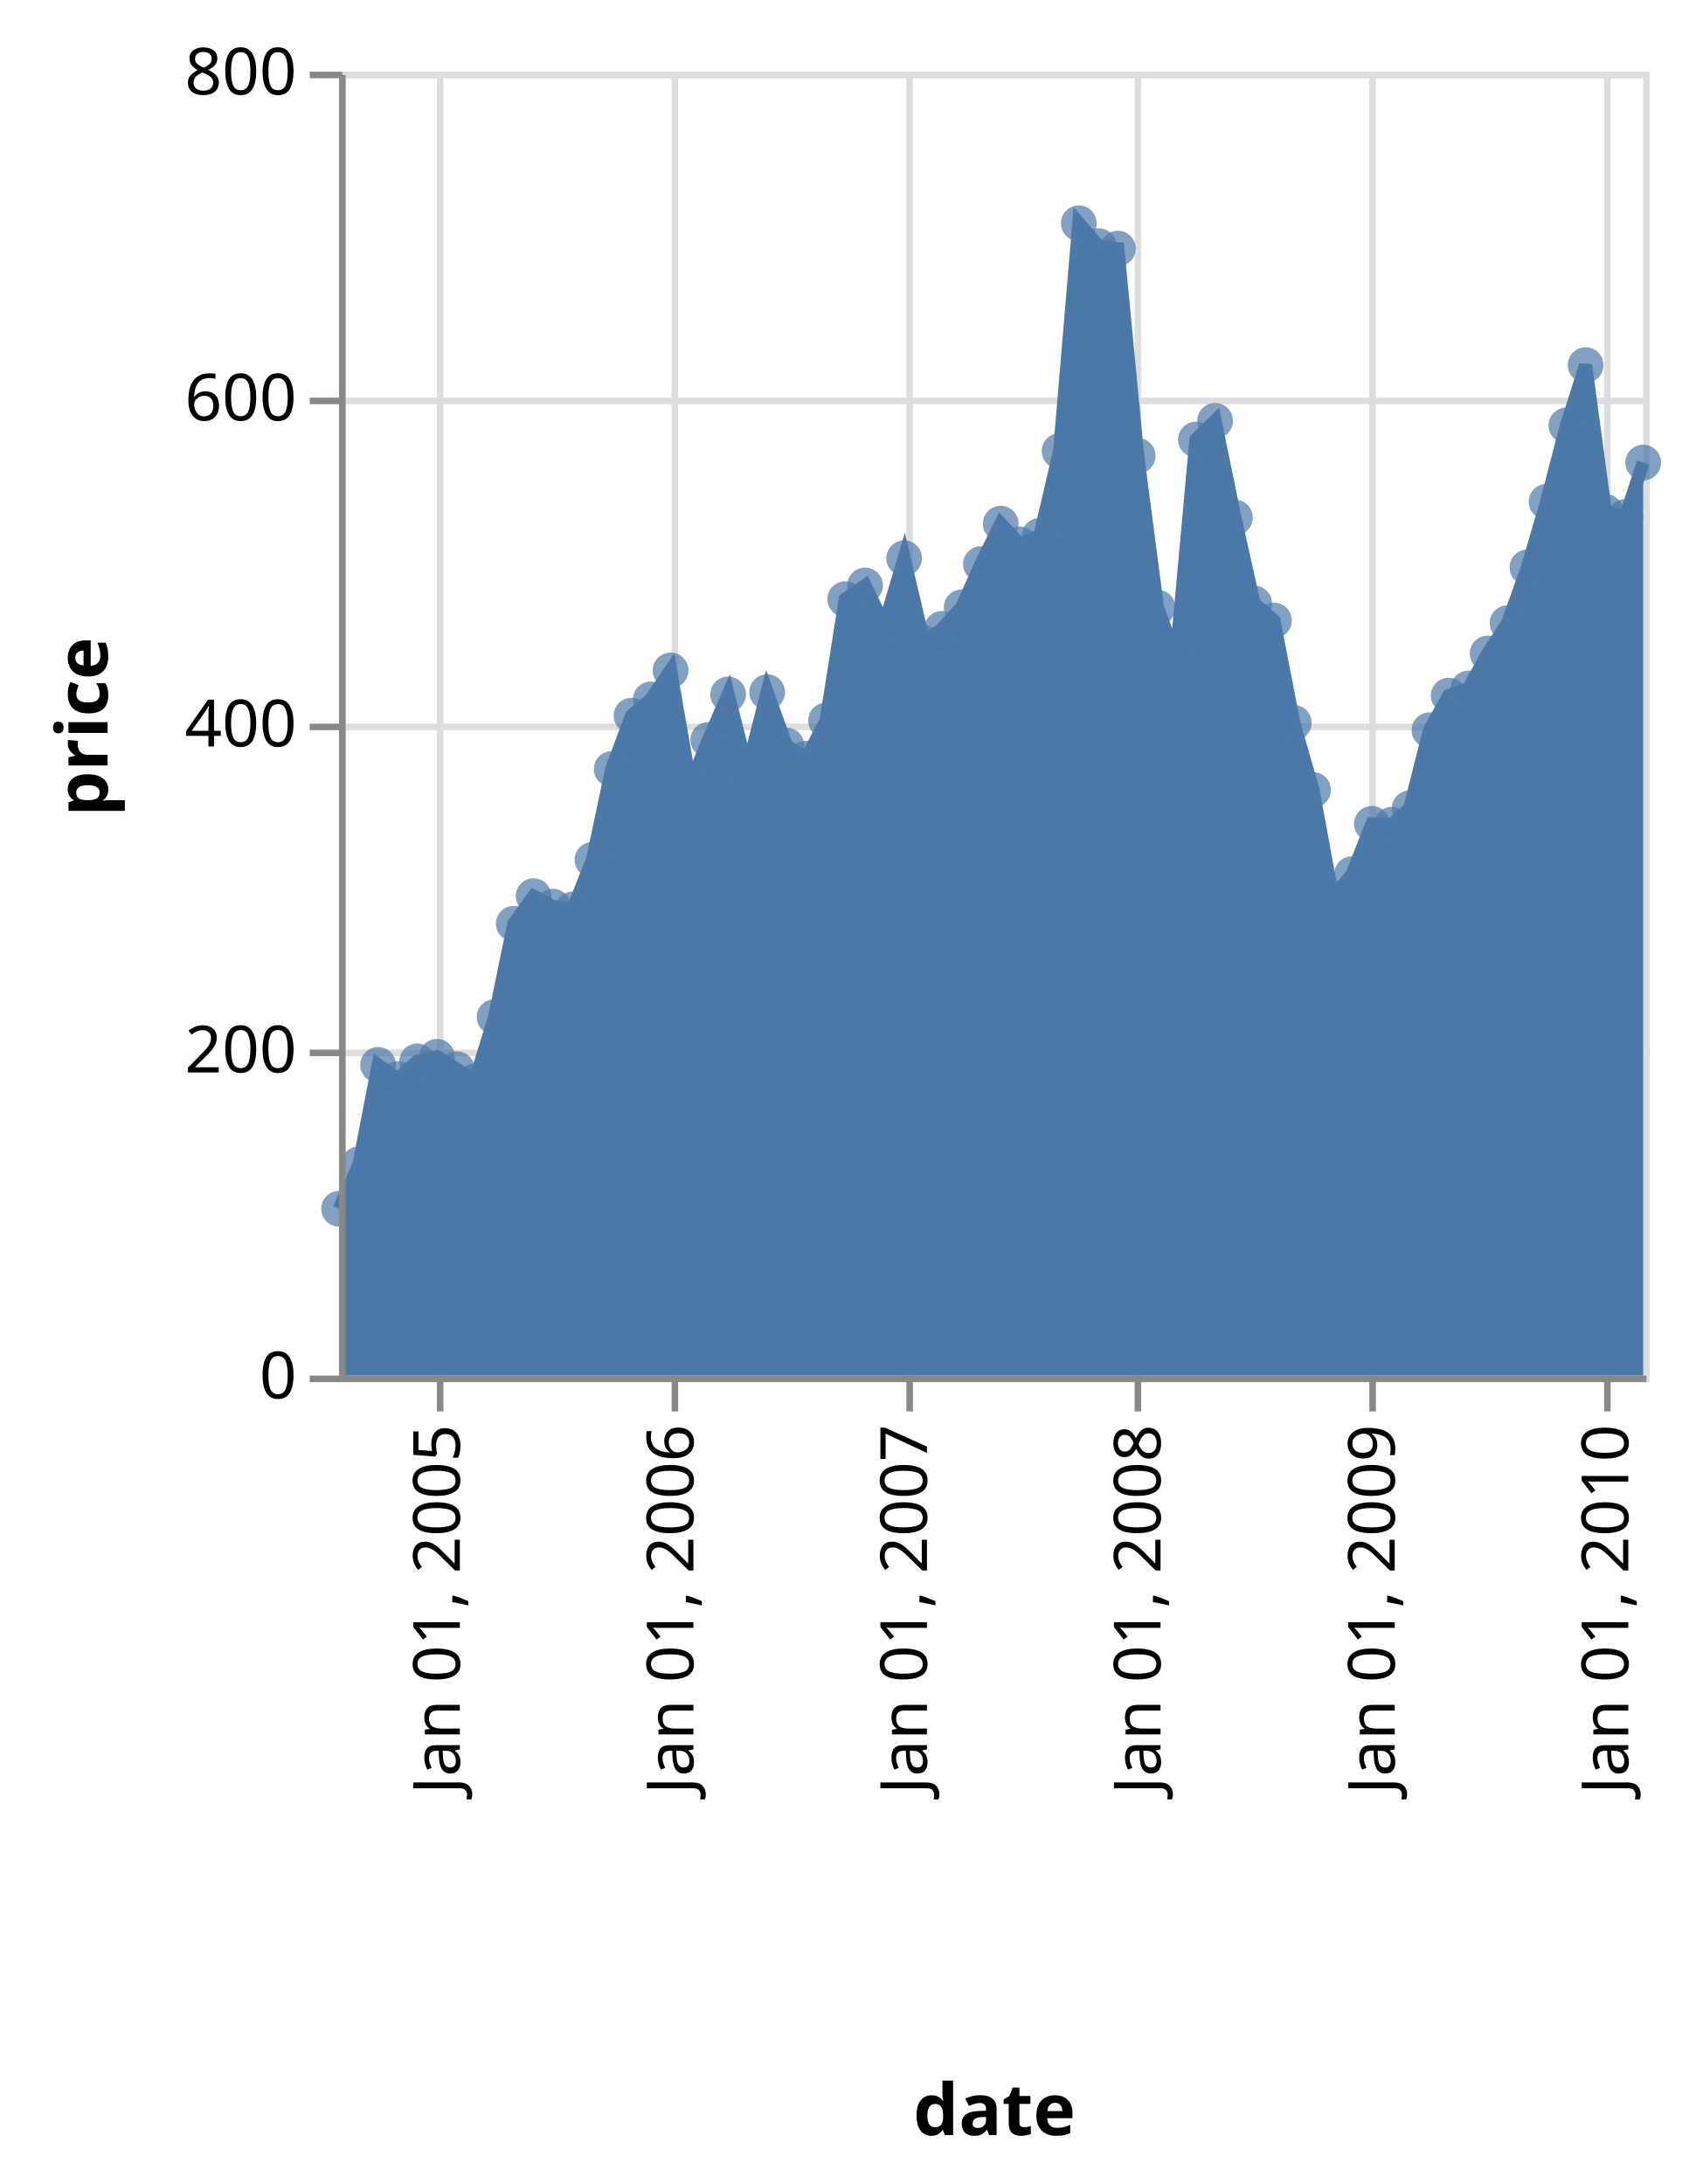
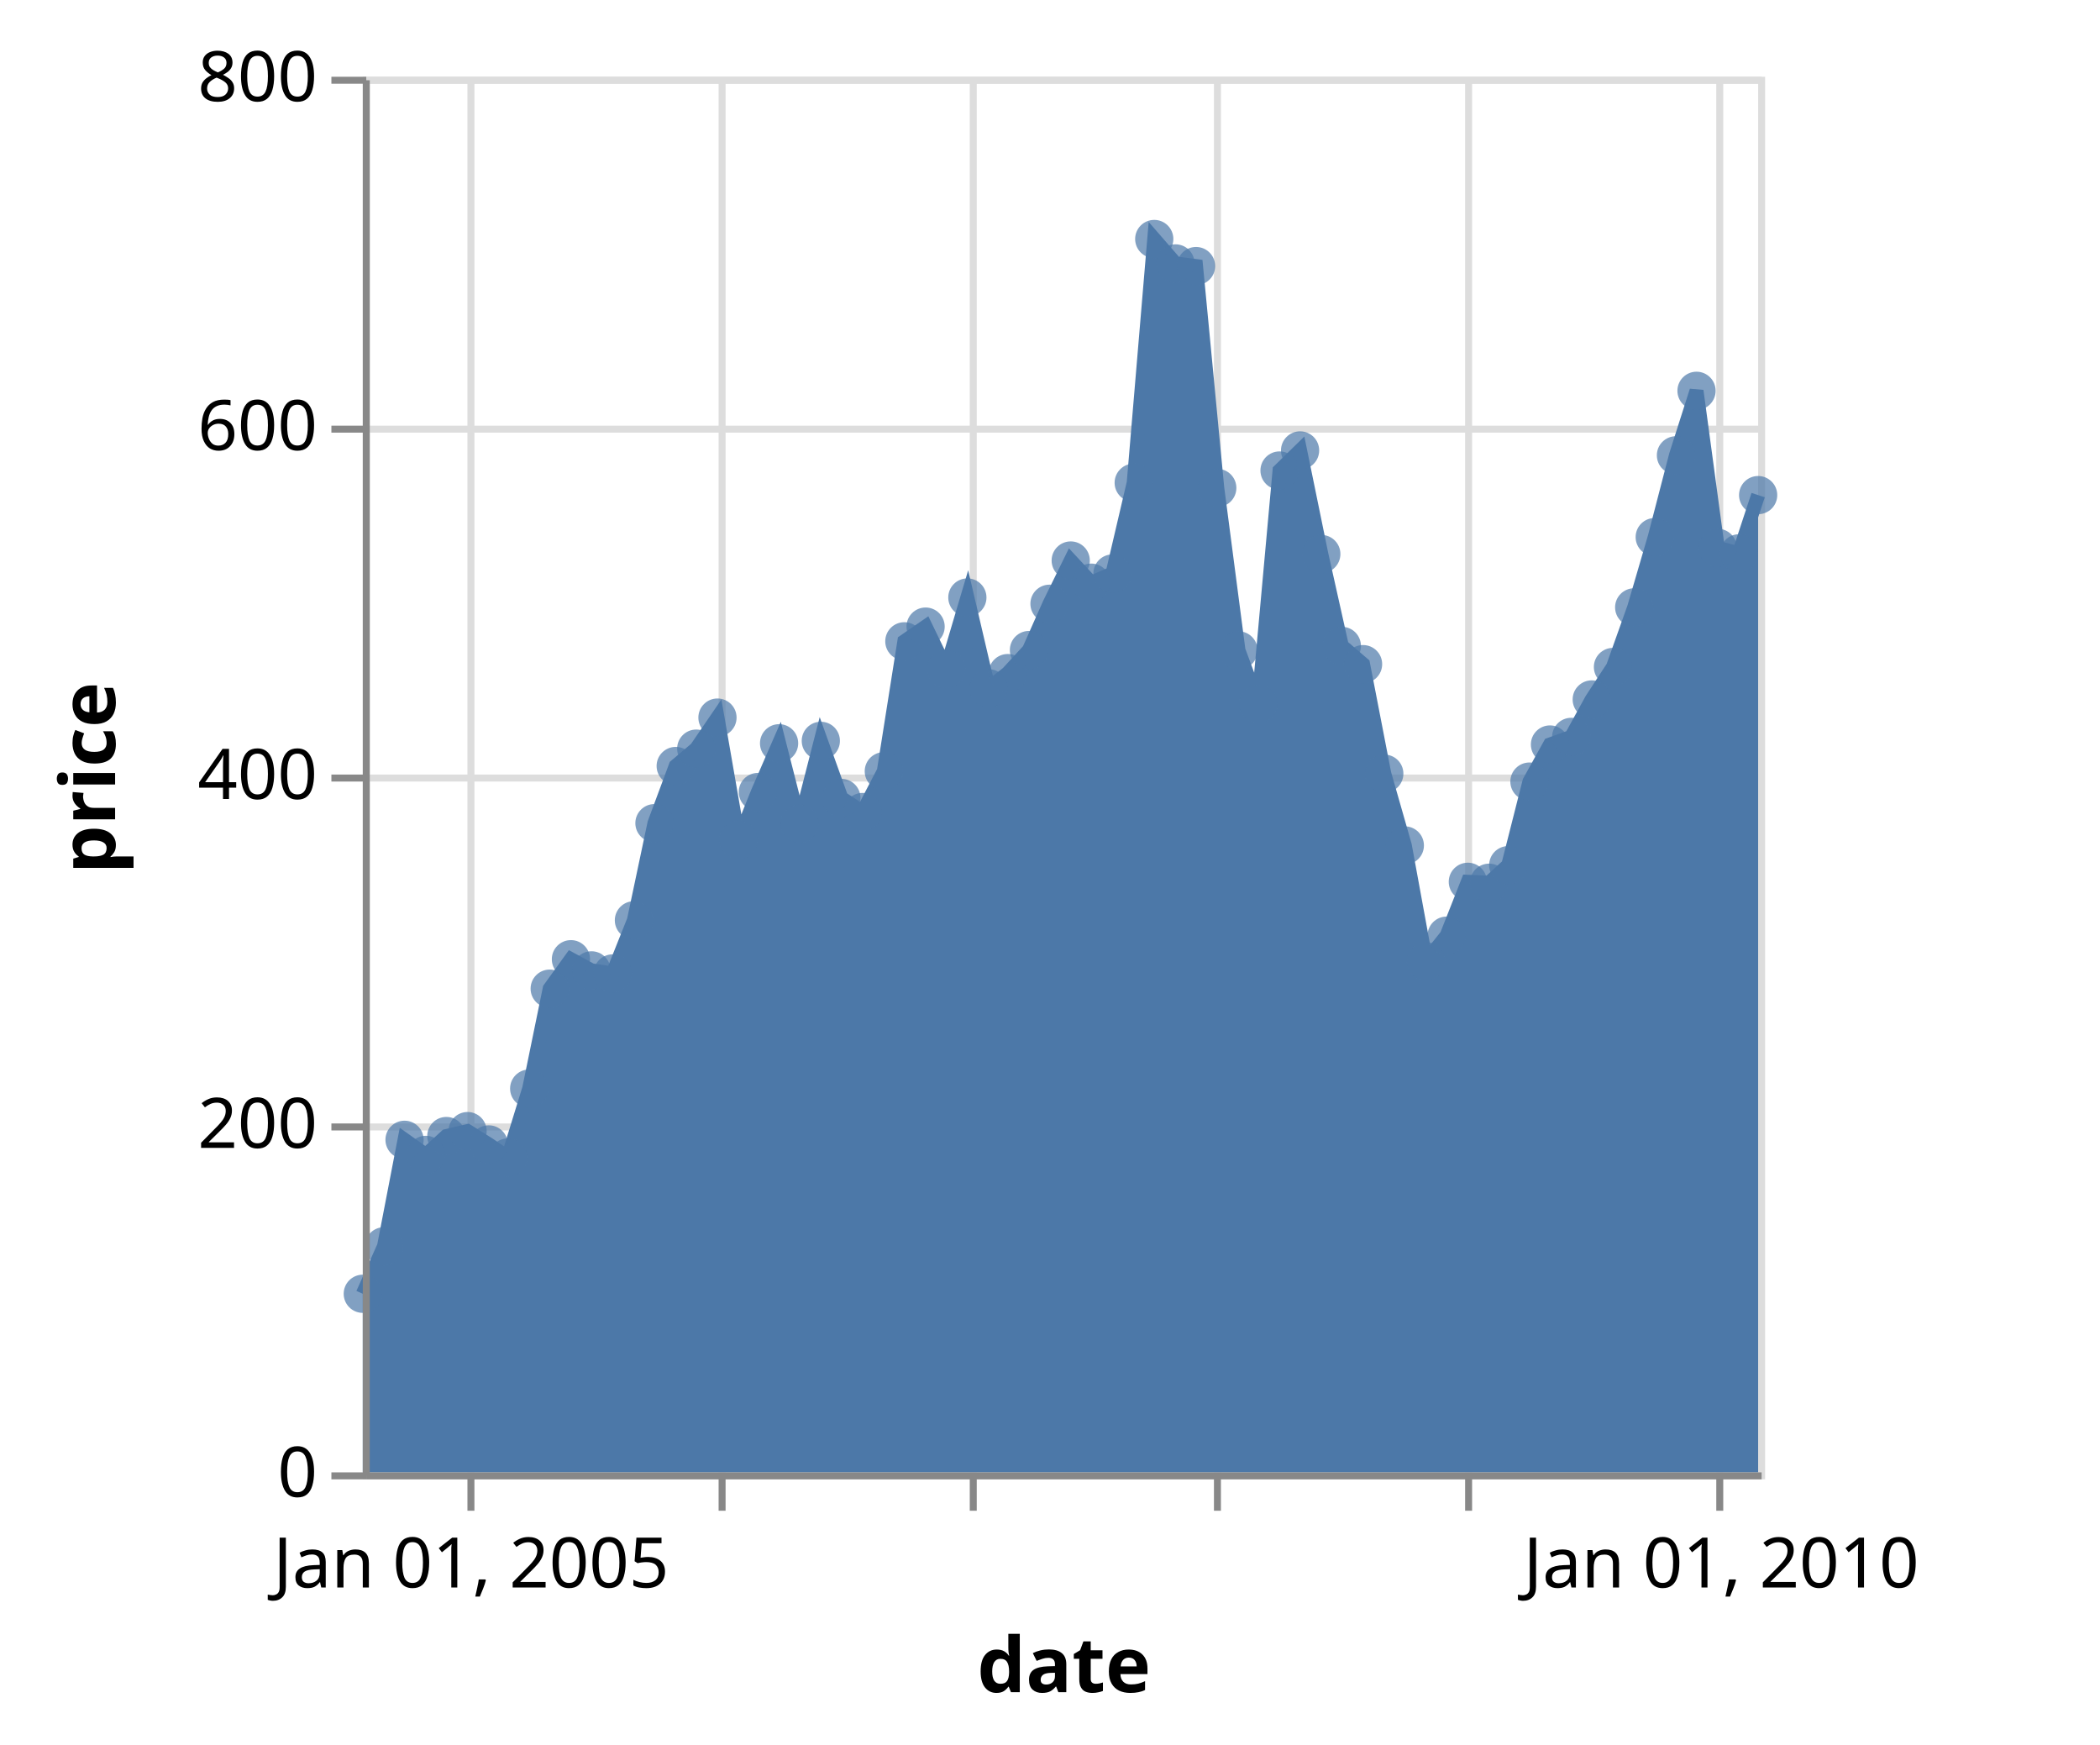
- <svg xmlns="http://www.w3.org/2000/svg" class="marks" width="260" height="335" viewBox="0 0 260 335" version="1.1">
+ <svg xmlns="http://www.w3.org/2000/svg" class="marks" width="301" height="250" viewBox="0 0 301 250" version="1.1">
  <g transform="translate(52,11)">
    <g class="mark-group role-frame root">
      <g transform="translate(0,0)">
        <path class="background" d="M0.5,0.5h200v200h-200Z" style="fill: transparent; stroke: #ddd;" />
        <g>
          <g class="mark-group role-axis">
            <g transform="translate(0.5,200.5)">
              <path class="background" d="M0,0h0v0h0Z" style="pointer-events: none; fill: none;" />
              <g>
                <g class="mark-rule role-axis-grid" style="pointer-events: none;">
                  <line transform="translate(15,-200)" x2="0" y2="200" style="fill: none; stroke: #ddd; stroke-width: 1; stroke-dasharray: ; opacity: 1;" />
                  <line transform="translate(51,-200)" x2="0" y2="200" style="fill: none; stroke: #ddd; stroke-width: 1; stroke-dasharray: ; opacity: 1;" />
                  <line transform="translate(87,-200)" x2="0" y2="200" style="fill: none; stroke: #ddd; stroke-width: 1; stroke-dasharray: ; opacity: 1;" />
                  <line transform="translate(122,-200)" x2="0" y2="200" style="fill: none; stroke: #ddd; stroke-width: 1; stroke-dasharray: ; opacity: 1;" />
                  <line transform="translate(158,-200)" x2="0" y2="200" style="fill: none; stroke: #ddd; stroke-width: 1; stroke-dasharray: ; opacity: 1;" />
                  <line transform="translate(194,-200)" x2="0" y2="200" style="fill: none; stroke: #ddd; stroke-width: 1; stroke-dasharray: ; opacity: 1;" />
                </g>
              </g>
            </g>
          </g>
          <g class="mark-group role-axis">
            <g transform="translate(0.5,0.5)">
              <path class="background" d="M0,0h0v0h0Z" style="pointer-events: none; fill: none;" />
              <g>
                <g class="mark-rule role-axis-grid" style="pointer-events: none;">
                  <line transform="translate(0,200)" x2="200" y2="0" style="fill: none; stroke: #ddd; stroke-width: 1; stroke-dasharray: ; opacity: 1;" />
                  <line transform="translate(0,150)" x2="200" y2="0" style="fill: none; stroke: #ddd; stroke-width: 1; stroke-dasharray: ; opacity: 1;" />
                  <line transform="translate(0,100)" x2="200" y2="0" style="fill: none; stroke: #ddd; stroke-width: 1; stroke-dasharray: ; opacity: 1;" />
                  <line transform="translate(0,50)" x2="200" y2="0" style="fill: none; stroke: #ddd; stroke-width: 1; stroke-dasharray: ; opacity: 1;" />
                  <line transform="translate(0,0)" x2="200" y2="0" style="fill: none; stroke: #ddd; stroke-width: 1; stroke-dasharray: ; opacity: 1;" />
                </g>
              </g>
            </g>
          </g>
          <g class="mark-area role-mark layer_0_marks">
            <path d="M200,59.952L197.252,68.3L194.21,67.515L191.168,45.005L188.22,54.25L185.178,65.97L182.234,76.038L179.192,84.583L176.149,89.237L173.205,94.603L170.163,95.692L167.219,101.007L164.181,112.985L161.434,115.502L158.391,115.368L155.349,123.088L152.401,126.76L149.359,110.16L146.415,99.87L143.373,84.177L140.331,81.562L137.387,68.395L134.345,53.55L131.401,56.428L128.363,89.882L125.517,82.205L122.475,58.925L119.432,27.13L116.484,26.75L113.442,23.25L110.498,58.183L107.456,71.188L104.414,72.5L101.47,69.325L98.428,75.523L95.484,82.155L92.446,85.46L89.698,87.638L86.656,74.625L83.614,84.88L80.67,78.798L77.624,80.903L74.68,99.525L71.637,105.368L68.595,103.35L65.651,95.168L62.609,107.045L59.669,95.515L56.627,102.5L53.879,109.345L50.837,91.835L47.795,96.285L44.851,98.772L41.805,106.965L38.861,120.885L35.819,128.5L32.777,128.06L29.833,126.463L26.79,130.683L23.851,145L20.808,154.873L18.061,153.002L15.019,151.095L11.976,151.803L9.032,154.505L5.986,152.34L3.042,167.6L0,174.407L0,200L3.042,200L5.986,200L9.032,200L11.976,200L15.019,200L18.061,200L20.808,200L23.851,200L26.79,200L29.833,200L32.777,200L35.819,200L38.861,200L41.805,200L44.851,200L47.795,200L50.837,200L53.879,200L56.627,200L59.669,200L62.609,200L65.651,200L68.595,200L71.637,200L74.68,200L77.624,200L80.67,200L83.614,200L86.656,200L89.698,200L92.446,200L95.484,200L98.428,200L101.47,200L104.414,200L107.456,200L110.498,200L113.442,200L116.484,200L119.432,200L122.475,200L125.517,200L128.363,200L131.401,200L134.345,200L137.387,200L140.331,200L143.373,200L146.415,200L149.359,200L152.401,200L155.349,200L158.391,200L161.434,200L164.181,200L167.219,200L170.163,200L173.205,200L176.149,200L179.192,200L182.234,200L185.178,200L188.22,200L191.168,200L194.21,200L197.252,200L200,200Z" style="fill: #4c78a8;" />
          </g>
          <g class="mark-line role-mark layer_1_marks">
            <path d="M200,59.952L197.252,68.3L194.21,67.515L191.168,45.005L188.22,54.25L185.178,65.97L182.234,76.038L179.192,84.583L176.149,89.237L173.205,94.603L170.163,95.692L167.219,101.007L164.181,112.985L161.434,115.502L158.391,115.368L155.349,123.088L152.401,126.76L149.359,110.16L146.415,99.87L143.373,84.177L140.331,81.562L137.387,68.395L134.345,53.55L131.401,56.428L128.363,89.882L125.517,82.205L122.475,58.925L119.432,27.13L116.484,26.75L113.442,23.25L110.498,58.183L107.456,71.188L104.414,72.5L101.47,69.325L98.428,75.523L95.484,82.155L92.446,85.46L89.698,87.638L86.656,74.625L83.614,84.88L80.67,78.798L77.624,80.903L74.68,99.525L71.637,105.368L68.595,103.35L65.651,95.168L62.609,107.045L59.669,95.515L56.627,102.5L53.879,109.345L50.837,91.835L47.795,96.285L44.851,98.772L41.805,106.965L38.861,120.885L35.819,128.5L32.777,128.06L29.833,126.463L26.79,130.683L23.851,145L20.808,154.873L18.061,153.002L15.019,151.095L11.976,151.803L9.032,154.505L5.986,152.34L3.042,167.6L0,174.407" style="fill: none; stroke: #4c78a8; stroke-width: 2;" />
          </g>
          <g class="mark-symbol role-mark layer_2_marks">
            <path transform="translate(0,174.4075)" d="M2.739,0A2.739,2.739,0,1,1,-2.739,0A2.739,2.739,0,1,1,2.739,0" style="fill: #4c78a8; stroke-width: 2; opacity: 0.7;" />
            <path transform="translate(3.042136,167.6)" d="M2.739,0A2.739,2.739,0,1,1,-2.739,0A2.739,2.739,0,1,1,2.739,0" style="fill: #4c78a8; stroke-width: 2; opacity: 0.7;" />
            <path transform="translate(5.986139,152.34)" d="M2.739,0A2.739,2.739,0,1,1,-2.739,0A2.739,2.739,0,1,1,2.739,0" style="fill: #4c78a8; stroke-width: 2; opacity: 0.7;" />
            <path transform="translate(9.032364,154.505)" d="M2.739,0A2.739,2.739,0,1,1,-2.739,0A2.739,2.739,0,1,1,2.739,0" style="fill: #4c78a8; stroke-width: 2; opacity: 0.7;" />
            <path transform="translate(11.97637,151.8025)" d="M2.739,0A2.739,2.739,0,1,1,-2.739,0A2.739,2.739,0,1,1,2.739,0" style="fill: #4c78a8; stroke-width: 2; opacity: 0.7;" />
            <path transform="translate(15.0185,151.095)" d="M2.739,0A2.739,2.739,0,1,1,-2.739,0A2.739,2.739,0,1,1,2.739,0" style="fill: #4c78a8; stroke-width: 2; opacity: 0.7;" />
            <path transform="translate(18.06064,153.0025)" d="M2.739,0A2.739,2.739,0,1,1,-2.739,0A2.739,2.739,0,1,1,2.739,0" style="fill: #4c78a8; stroke-width: 2; opacity: 0.7;" />
            <path transform="translate(20.80837,154.8725)" d="M2.739,0A2.739,2.739,0,1,1,-2.739,0A2.739,2.739,0,1,1,2.739,0" style="fill: #4c78a8; stroke-width: 2; opacity: 0.7;" />
            <path transform="translate(23.85051,145)" d="M2.739,0A2.739,2.739,0,1,1,-2.739,0A2.739,2.739,0,1,1,2.739,0" style="fill: #4c78a8; stroke-width: 2; opacity: 0.7;" />
            <path transform="translate(26.79042,130.6825)" d="M2.739,0A2.739,2.739,0,1,1,-2.739,0A2.739,2.739,0,1,1,2.739,0" style="fill: #4c78a8; stroke-width: 2; opacity: 0.7;" />
            <path transform="translate(29.83256,126.4625)" d="M2.739,0A2.739,2.739,0,1,1,-2.739,0A2.739,2.739,0,1,1,2.739,0" style="fill: #4c78a8; stroke-width: 2; opacity: 0.7;" />
            <path transform="translate(32.77656,128.06)" d="M2.739,0A2.739,2.739,0,1,1,-2.739,0A2.739,2.739,0,1,1,2.739,0" style="fill: #4c78a8; stroke-width: 2; opacity: 0.7;" />
            <path transform="translate(35.8187,128.5)" d="M2.739,0A2.739,2.739,0,1,1,-2.739,0A2.739,2.739,0,1,1,2.739,0" style="fill: #4c78a8; stroke-width: 2; opacity: 0.7;" />
            <path transform="translate(38.86083,120.885)" d="M2.739,0A2.739,2.739,0,1,1,-2.739,0A2.739,2.739,0,1,1,2.739,0" style="fill: #4c78a8; stroke-width: 2; opacity: 0.7;" />
            <path transform="translate(41.80484,106.965)" d="M2.739,0A2.739,2.739,0,1,1,-2.739,0A2.739,2.739,0,1,1,2.739,0" style="fill: #4c78a8; stroke-width: 2; opacity: 0.7;" />
            <path transform="translate(44.85106,98.7725)" d="M2.739,0A2.739,2.739,0,1,1,-2.739,0A2.739,2.739,0,1,1,2.739,0" style="fill: #4c78a8; stroke-width: 2; opacity: 0.7;" />
            <path transform="translate(47.79506,96.285)" d="M2.739,0A2.739,2.739,0,1,1,-2.739,0A2.739,2.739,0,1,1,2.739,0" style="fill: #4c78a8; stroke-width: 2; opacity: 0.7;" />
            <path transform="translate(50.8372,91.835)" d="M2.739,0A2.739,2.739,0,1,1,-2.739,0A2.739,2.739,0,1,1,2.739,0" style="fill: #4c78a8; stroke-width: 2; opacity: 0.7;" />
            <path transform="translate(53.87934,109.345)" d="M2.739,0A2.739,2.739,0,1,1,-2.739,0A2.739,2.739,0,1,1,2.739,0" style="fill: #4c78a8; stroke-width: 2; opacity: 0.7;" />
            <path transform="translate(56.62707,102.5)" d="M2.739,0A2.739,2.739,0,1,1,-2.739,0A2.739,2.739,0,1,1,2.739,0" style="fill: #4c78a8; stroke-width: 2; opacity: 0.7;" />
            <path transform="translate(59.66921,95.515)" d="M2.739,0A2.739,2.739,0,1,1,-2.739,0A2.739,2.739,0,1,1,2.739,0" style="fill: #4c78a8; stroke-width: 2; opacity: 0.7;" />
            <path transform="translate(62.60912,107.045)" d="M2.739,0A2.739,2.739,0,1,1,-2.739,0A2.739,2.739,0,1,1,2.739,0" style="fill: #4c78a8; stroke-width: 2; opacity: 0.7;" />
            <path transform="translate(65.65126,95.1675)" d="M2.739,0A2.739,2.739,0,1,1,-2.739,0A2.739,2.739,0,1,1,2.739,0" style="fill: #4c78a8; stroke-width: 2; opacity: 0.7;" />
            <path transform="translate(68.59526,103.35)" d="M2.739,0A2.739,2.739,0,1,1,-2.739,0A2.739,2.739,0,1,1,2.739,0" style="fill: #4c78a8; stroke-width: 2; opacity: 0.7;" />
            <path transform="translate(71.6374,105.3675)" d="M2.739,0A2.739,2.739,0,1,1,-2.739,0A2.739,2.739,0,1,1,2.739,0" style="fill: #4c78a8; stroke-width: 2; opacity: 0.7;" />
            <path transform="translate(74.67953,99.525)" d="M2.739,0A2.739,2.739,0,1,1,-2.739,0A2.739,2.739,0,1,1,2.739,0" style="fill: #4c78a8; stroke-width: 2; opacity: 0.7;" />
            <path transform="translate(77.62354,80.9025)" d="M2.739,0A2.739,2.739,0,1,1,-2.739,0A2.739,2.739,0,1,1,2.739,0" style="fill: #4c78a8; stroke-width: 2; opacity: 0.7;" />
            <path transform="translate(80.66976,78.7975)" d="M2.739,0A2.739,2.739,0,1,1,-2.739,0A2.739,2.739,0,1,1,2.739,0" style="fill: #4c78a8; stroke-width: 2; opacity: 0.7;" />
            <path transform="translate(83.61376,84.88)" d="M2.739,0A2.739,2.739,0,1,1,-2.739,0A2.739,2.739,0,1,1,2.739,0" style="fill: #4c78a8; stroke-width: 2; opacity: 0.7;" />
            <path transform="translate(86.6559,74.625)" d="M2.739,0A2.739,2.739,0,1,1,-2.739,0A2.739,2.739,0,1,1,2.739,0" style="fill: #4c78a8; stroke-width: 2; opacity: 0.7;" />
            <path transform="translate(89.69804,87.6375)" d="M2.739,0A2.739,2.739,0,1,1,-2.739,0A2.739,2.739,0,1,1,2.739,0" style="fill: #4c78a8; stroke-width: 2; opacity: 0.7;" />
            <path transform="translate(92.44577,85.46)" d="M2.739,0A2.739,2.739,0,1,1,-2.739,0A2.739,2.739,0,1,1,2.739,0" style="fill: #4c78a8; stroke-width: 2; opacity: 0.7;" />
            <path transform="translate(95.48382,82.155)" d="M2.739,0A2.739,2.739,0,1,1,-2.739,0A2.739,2.739,0,1,1,2.739,0" style="fill: #4c78a8; stroke-width: 2; opacity: 0.7;" />
            <path transform="translate(98.42782,75.5225)" d="M2.739,0A2.739,2.739,0,1,1,-2.739,0A2.739,2.739,0,1,1,2.739,0" style="fill: #4c78a8; stroke-width: 2; opacity: 0.7;" />
            <path transform="translate(101.47,69.325)" d="M2.739,0A2.739,2.739,0,1,1,-2.739,0A2.739,2.739,0,1,1,2.739,0" style="fill: #4c78a8; stroke-width: 2; opacity: 0.7;" />
            <path transform="translate(104.414,72.5)" d="M2.739,0A2.739,2.739,0,1,1,-2.739,0A2.739,2.739,0,1,1,2.739,0" style="fill: #4c78a8; stroke-width: 2; opacity: 0.7;" />
            <path transform="translate(107.4561,71.1875)" d="M2.739,0A2.739,2.739,0,1,1,-2.739,0A2.739,2.739,0,1,1,2.739,0" style="fill: #4c78a8; stroke-width: 2; opacity: 0.7;" />
            <path transform="translate(110.4982,58.1825)" d="M2.739,0A2.739,2.739,0,1,1,-2.739,0A2.739,2.739,0,1,1,2.739,0" style="fill: #4c78a8; stroke-width: 2; opacity: 0.7;" />
            <path transform="translate(113.4422,23.25)" d="M2.739,0A2.739,2.739,0,1,1,-2.739,0A2.739,2.739,0,1,1,2.739,0" style="fill: #4c78a8; stroke-width: 2; opacity: 0.7;" />
            <path transform="translate(116.4844,26.75)" d="M2.739,0A2.739,2.739,0,1,1,-2.739,0A2.739,2.739,0,1,1,2.739,0" style="fill: #4c78a8; stroke-width: 2; opacity: 0.7;" />
            <path transform="translate(119.4325,27.13)" d="M2.739,0A2.739,2.739,0,1,1,-2.739,0A2.739,2.739,0,1,1,2.739,0" style="fill: #4c78a8; stroke-width: 2; opacity: 0.7;" />
            <path transform="translate(122.4746,58.925)" d="M2.739,0A2.739,2.739,0,1,1,-2.739,0A2.739,2.739,0,1,1,2.739,0" style="fill: #4c78a8; stroke-width: 2; opacity: 0.7;" />
            <path transform="translate(125.5167,82.205)" d="M2.739,0A2.739,2.739,0,1,1,-2.739,0A2.739,2.739,0,1,1,2.739,0" style="fill: #4c78a8; stroke-width: 2; opacity: 0.7;" />
            <path transform="translate(128.3626,89.8825)" d="M2.739,0A2.739,2.739,0,1,1,-2.739,0A2.739,2.739,0,1,1,2.739,0" style="fill: #4c78a8; stroke-width: 2; opacity: 0.7;" />
            <path transform="translate(131.4007,56.4275)" d="M2.739,0A2.739,2.739,0,1,1,-2.739,0A2.739,2.739,0,1,1,2.739,0" style="fill: #4c78a8; stroke-width: 2; opacity: 0.7;" />
            <path transform="translate(134.3447,53.55)" d="M2.739,0A2.739,2.739,0,1,1,-2.739,0A2.739,2.739,0,1,1,2.739,0" style="fill: #4c78a8; stroke-width: 2; opacity: 0.7;" />
            <path transform="translate(137.3868,68.395)" d="M2.739,0A2.739,2.739,0,1,1,-2.739,0A2.739,2.739,0,1,1,2.739,0" style="fill: #4c78a8; stroke-width: 2; opacity: 0.7;" />
            <path transform="translate(140.3308,81.5625)" d="M2.739,0A2.739,2.739,0,1,1,-2.739,0A2.739,2.739,0,1,1,2.739,0" style="fill: #4c78a8; stroke-width: 2; opacity: 0.7;" />
            <path transform="translate(143.3729,84.1775)" d="M2.739,0A2.739,2.739,0,1,1,-2.739,0A2.739,2.739,0,1,1,2.739,0" style="fill: #4c78a8; stroke-width: 2; opacity: 0.7;" />
            <path transform="translate(146.4151,99.87)" d="M2.739,0A2.739,2.739,0,1,1,-2.739,0A2.739,2.739,0,1,1,2.739,0" style="fill: #4c78a8; stroke-width: 2; opacity: 0.7;" />
            <path transform="translate(149.3591,110.16)" d="M2.739,0A2.739,2.739,0,1,1,-2.739,0A2.739,2.739,0,1,1,2.739,0" style="fill: #4c78a8; stroke-width: 2; opacity: 0.7;" />
            <path transform="translate(152.4012,126.76)" d="M2.739,0A2.739,2.739,0,1,1,-2.739,0A2.739,2.739,0,1,1,2.739,0" style="fill: #4c78a8; stroke-width: 2; opacity: 0.7;" />
            <path transform="translate(155.3493,123.0875)" d="M2.739,0A2.739,2.739,0,1,1,-2.739,0A2.739,2.739,0,1,1,2.739,0" style="fill: #4c78a8; stroke-width: 2; opacity: 0.7;" />
            <path transform="translate(158.3914,115.3675)" d="M2.739,0A2.739,2.739,0,1,1,-2.739,0A2.739,2.739,0,1,1,2.739,0" style="fill: #4c78a8; stroke-width: 2; opacity: 0.7;" />
            <path transform="translate(161.4336,115.5025)" d="M2.739,0A2.739,2.739,0,1,1,-2.739,0A2.739,2.739,0,1,1,2.739,0" style="fill: #4c78a8; stroke-width: 2; opacity: 0.7;" />
            <path transform="translate(164.1813,112.985)" d="M2.739,0A2.739,2.739,0,1,1,-2.739,0A2.739,2.739,0,1,1,2.739,0" style="fill: #4c78a8; stroke-width: 2; opacity: 0.7;" />
            <path transform="translate(167.2193,101.0075)" d="M2.739,0A2.739,2.739,0,1,1,-2.739,0A2.739,2.739,0,1,1,2.739,0" style="fill: #4c78a8; stroke-width: 2; opacity: 0.7;" />
            <path transform="translate(170.1634,95.6925)" d="M2.739,0A2.739,2.739,0,1,1,-2.739,0A2.739,2.739,0,1,1,2.739,0" style="fill: #4c78a8; stroke-width: 2; opacity: 0.7;" />
            <path transform="translate(173.2055,94.6025)" d="M2.739,0A2.739,2.739,0,1,1,-2.739,0A2.739,2.739,0,1,1,2.739,0" style="fill: #4c78a8; stroke-width: 2; opacity: 0.7;" />
            <path transform="translate(176.1495,89.2375)" d="M2.739,0A2.739,2.739,0,1,1,-2.739,0A2.739,2.739,0,1,1,2.739,0" style="fill: #4c78a8; stroke-width: 2; opacity: 0.7;" />
            <path transform="translate(179.1916,84.5825)" d="M2.739,0A2.739,2.739,0,1,1,-2.739,0A2.739,2.739,0,1,1,2.739,0" style="fill: #4c78a8; stroke-width: 2; opacity: 0.7;" />
            <path transform="translate(182.2338,76.0375)" d="M2.739,0A2.739,2.739,0,1,1,-2.739,0A2.739,2.739,0,1,1,2.739,0" style="fill: #4c78a8; stroke-width: 2; opacity: 0.7;" />
            <path transform="translate(185.1778,65.97)" d="M2.739,0A2.739,2.739,0,1,1,-2.739,0A2.739,2.739,0,1,1,2.739,0" style="fill: #4c78a8; stroke-width: 2; opacity: 0.7;" />
            <path transform="translate(188.2199,54.25)" d="M2.739,0A2.739,2.739,0,1,1,-2.739,0A2.739,2.739,0,1,1,2.739,0" style="fill: #4c78a8; stroke-width: 2; opacity: 0.7;" />
            <path transform="translate(191.168,45.005)" d="M2.739,0A2.739,2.739,0,1,1,-2.739,0A2.739,2.739,0,1,1,2.739,0" style="fill: #4c78a8; stroke-width: 2; opacity: 0.7;" />
            <path transform="translate(194.2101,67.515)" d="M2.739,0A2.739,2.739,0,1,1,-2.739,0A2.739,2.739,0,1,1,2.739,0" style="fill: #4c78a8; stroke-width: 2; opacity: 0.7;" />
            <path transform="translate(197.2523,68.3)" d="M2.739,0A2.739,2.739,0,1,1,-2.739,0A2.739,2.739,0,1,1,2.739,0" style="fill: #4c78a8; stroke-width: 2; opacity: 0.7;" />
            <path transform="translate(200,59.9525)" d="M2.739,0A2.739,2.739,0,1,1,-2.739,0A2.739,2.739,0,1,1,2.739,0" style="fill: #4c78a8; stroke-width: 2; opacity: 0.7;" />
          </g>
          <g class="mark-group role-axis">
            <g transform="translate(0.5,200.5)">
              <path class="background" d="M0,0h0v0h0Z" style="pointer-events: none; fill: none;" />
              <g>
                <g class="mark-rule role-axis-tick" style="pointer-events: none;">
                  <line transform="translate(15,0)" x2="0" y2="5" style="fill: none; stroke: #888; stroke-width: 1; opacity: 1;" />
                  <line transform="translate(51,0)" x2="0" y2="5" style="fill: none; stroke: #888; stroke-width: 1; opacity: 1;" />
                  <line transform="translate(87,0)" x2="0" y2="5" style="fill: none; stroke: #888; stroke-width: 1; opacity: 1;" />
                  <line transform="translate(122,0)" x2="0" y2="5" style="fill: none; stroke: #888; stroke-width: 1; opacity: 1;" />
                  <line transform="translate(158,0)" x2="0" y2="5" style="fill: none; stroke: #888; stroke-width: 1; opacity: 1;" />
                  <line transform="translate(194,0)" x2="0" y2="5" style="fill: none; stroke: #888; stroke-width: 1; opacity: 1;" />
                </g>
                <g class="mark-text role-axis-label" style="pointer-events: none;">
-                   <text text-anchor="end" transform="translate(15.0185,7) rotate(270) translate(0,3)" style="font: 10px sans-serif; fill: #000; opacity: 1;">Jan 01, 2005</text>
-                   <text text-anchor="end" transform="translate(50.8372,7) rotate(270) translate(0,3)" style="font: 10px sans-serif; fill: #000; opacity: 1;">Jan 01, 2006</text>
-                   <text text-anchor="end" transform="translate(86.6559,7) rotate(270) translate(0,3)" style="font: 10px sans-serif; fill: #000; opacity: 1;">Jan 01, 2007</text>
-                   <text text-anchor="end" transform="translate(122.4746,7) rotate(270) translate(0,3)" style="font: 10px sans-serif; fill: #000; opacity: 1;">Jan 01, 2008</text>
-                   <text text-anchor="end" transform="translate(158.3914,7) rotate(270) translate(0,3)" style="font: 10px sans-serif; fill: #000; opacity: 1;">Jan 01, 2009</text>
-                   <text text-anchor="end" transform="translate(194.2101,7) rotate(270) translate(0,3)" style="font: 10px sans-serif; fill: #000; opacity: 1;">Jan 01, 2010</text>
+                   <text text-anchor="middle" transform="translate(15.0185,16)" style="font: 10px sans-serif; fill: #000; opacity: 1;">Jan 01, 2005</text>
+                   <text text-anchor="middle" transform="translate(50.8372,16)" style="font: 10px sans-serif; fill: #000; opacity: 0;">Jan 01, 2006</text>
+                   <text text-anchor="middle" transform="translate(86.6559,16)" style="font: 10px sans-serif; fill: #000; opacity: 0;">Jan 01, 2007</text>
+                   <text text-anchor="middle" transform="translate(122.4746,16)" style="font: 10px sans-serif; fill: #000; opacity: 0;">Jan 01, 2008</text>
+                   <text text-anchor="middle" transform="translate(158.3914,16)" style="font: 10px sans-serif; fill: #000; opacity: 0;">Jan 01, 2009</text>
+                   <text text-anchor="middle" transform="translate(194.2101,16)" style="font: 10px sans-serif; fill: #000; opacity: 1;">Jan 01, 2010</text>
                </g>
                <g class="mark-rule role-axis-domain" style="pointer-events: none;">
                  <line transform="translate(0,0)" x2="200" y2="0" style="fill: none; stroke: #888; stroke-width: 1; opacity: 1;" />
                </g>
                <g class="mark-text role-axis-title" style="pointer-events: none;">
-                   <text text-anchor="middle" transform="translate(100,116)" style="font: bold 11px sans-serif; fill: #000; opacity: 1;">date</text>
+                   <text text-anchor="middle" transform="translate(100,31)" style="font: bold 11px sans-serif; fill: #000; opacity: 1;">date</text>
                </g>
              </g>
            </g>
          </g>
          <g class="mark-group role-axis">
            <g transform="translate(0.5,0.5)">
              <path class="background" d="M0,0h0v0h0Z" style="pointer-events: none; fill: none;" />
              <g>
                <g class="mark-rule role-axis-tick" style="pointer-events: none;">
                  <line transform="translate(0,200)" x2="-5" y2="0" style="fill: none; stroke: #888; stroke-width: 1; opacity: 1;" />
                  <line transform="translate(0,150)" x2="-5" y2="0" style="fill: none; stroke: #888; stroke-width: 1; opacity: 1;" />
                  <line transform="translate(0,100)" x2="-5" y2="0" style="fill: none; stroke: #888; stroke-width: 1; opacity: 1;" />
                  <line transform="translate(0,50)" x2="-5" y2="0" style="fill: none; stroke: #888; stroke-width: 1; opacity: 1;" />
                  <line transform="translate(0,0)" x2="-5" y2="0" style="fill: none; stroke: #888; stroke-width: 1; opacity: 1;" />
                </g>
                <g class="mark-text role-axis-label" style="pointer-events: none;">
                  <text text-anchor="end" transform="translate(-7,203)" style="font: 10px sans-serif; fill: #000; opacity: 1;">0</text>
                  <text text-anchor="end" transform="translate(-7,153)" style="font: 10px sans-serif; fill: #000; opacity: 1;">200</text>
                  <text text-anchor="end" transform="translate(-7,103)" style="font: 10px sans-serif; fill: #000; opacity: 1;">400</text>
                  <text text-anchor="end" transform="translate(-7,53)" style="font: 10px sans-serif; fill: #000; opacity: 1;">600</text>
                  <text text-anchor="end" transform="translate(-7,3)" style="font: 10px sans-serif; fill: #000; opacity: 1;">800</text>
                </g>
                <g class="mark-rule role-axis-domain" style="pointer-events: none;">
                  <line transform="translate(0,200)" x2="0" y2="-200" style="fill: none; stroke: #888; stroke-width: 1; opacity: 1;" />
                </g>
                <g class="mark-text role-axis-title" style="pointer-events: none;">
                  <text text-anchor="middle" transform="translate(-34,100) rotate(-90) translate(0,-2)" style="font: bold 11px sans-serif; fill: #000; opacity: 1;">price</text>
                </g>
              </g>
            </g>
          </g>
        </g>
      </g>
    </g>
  </g>
</svg>
